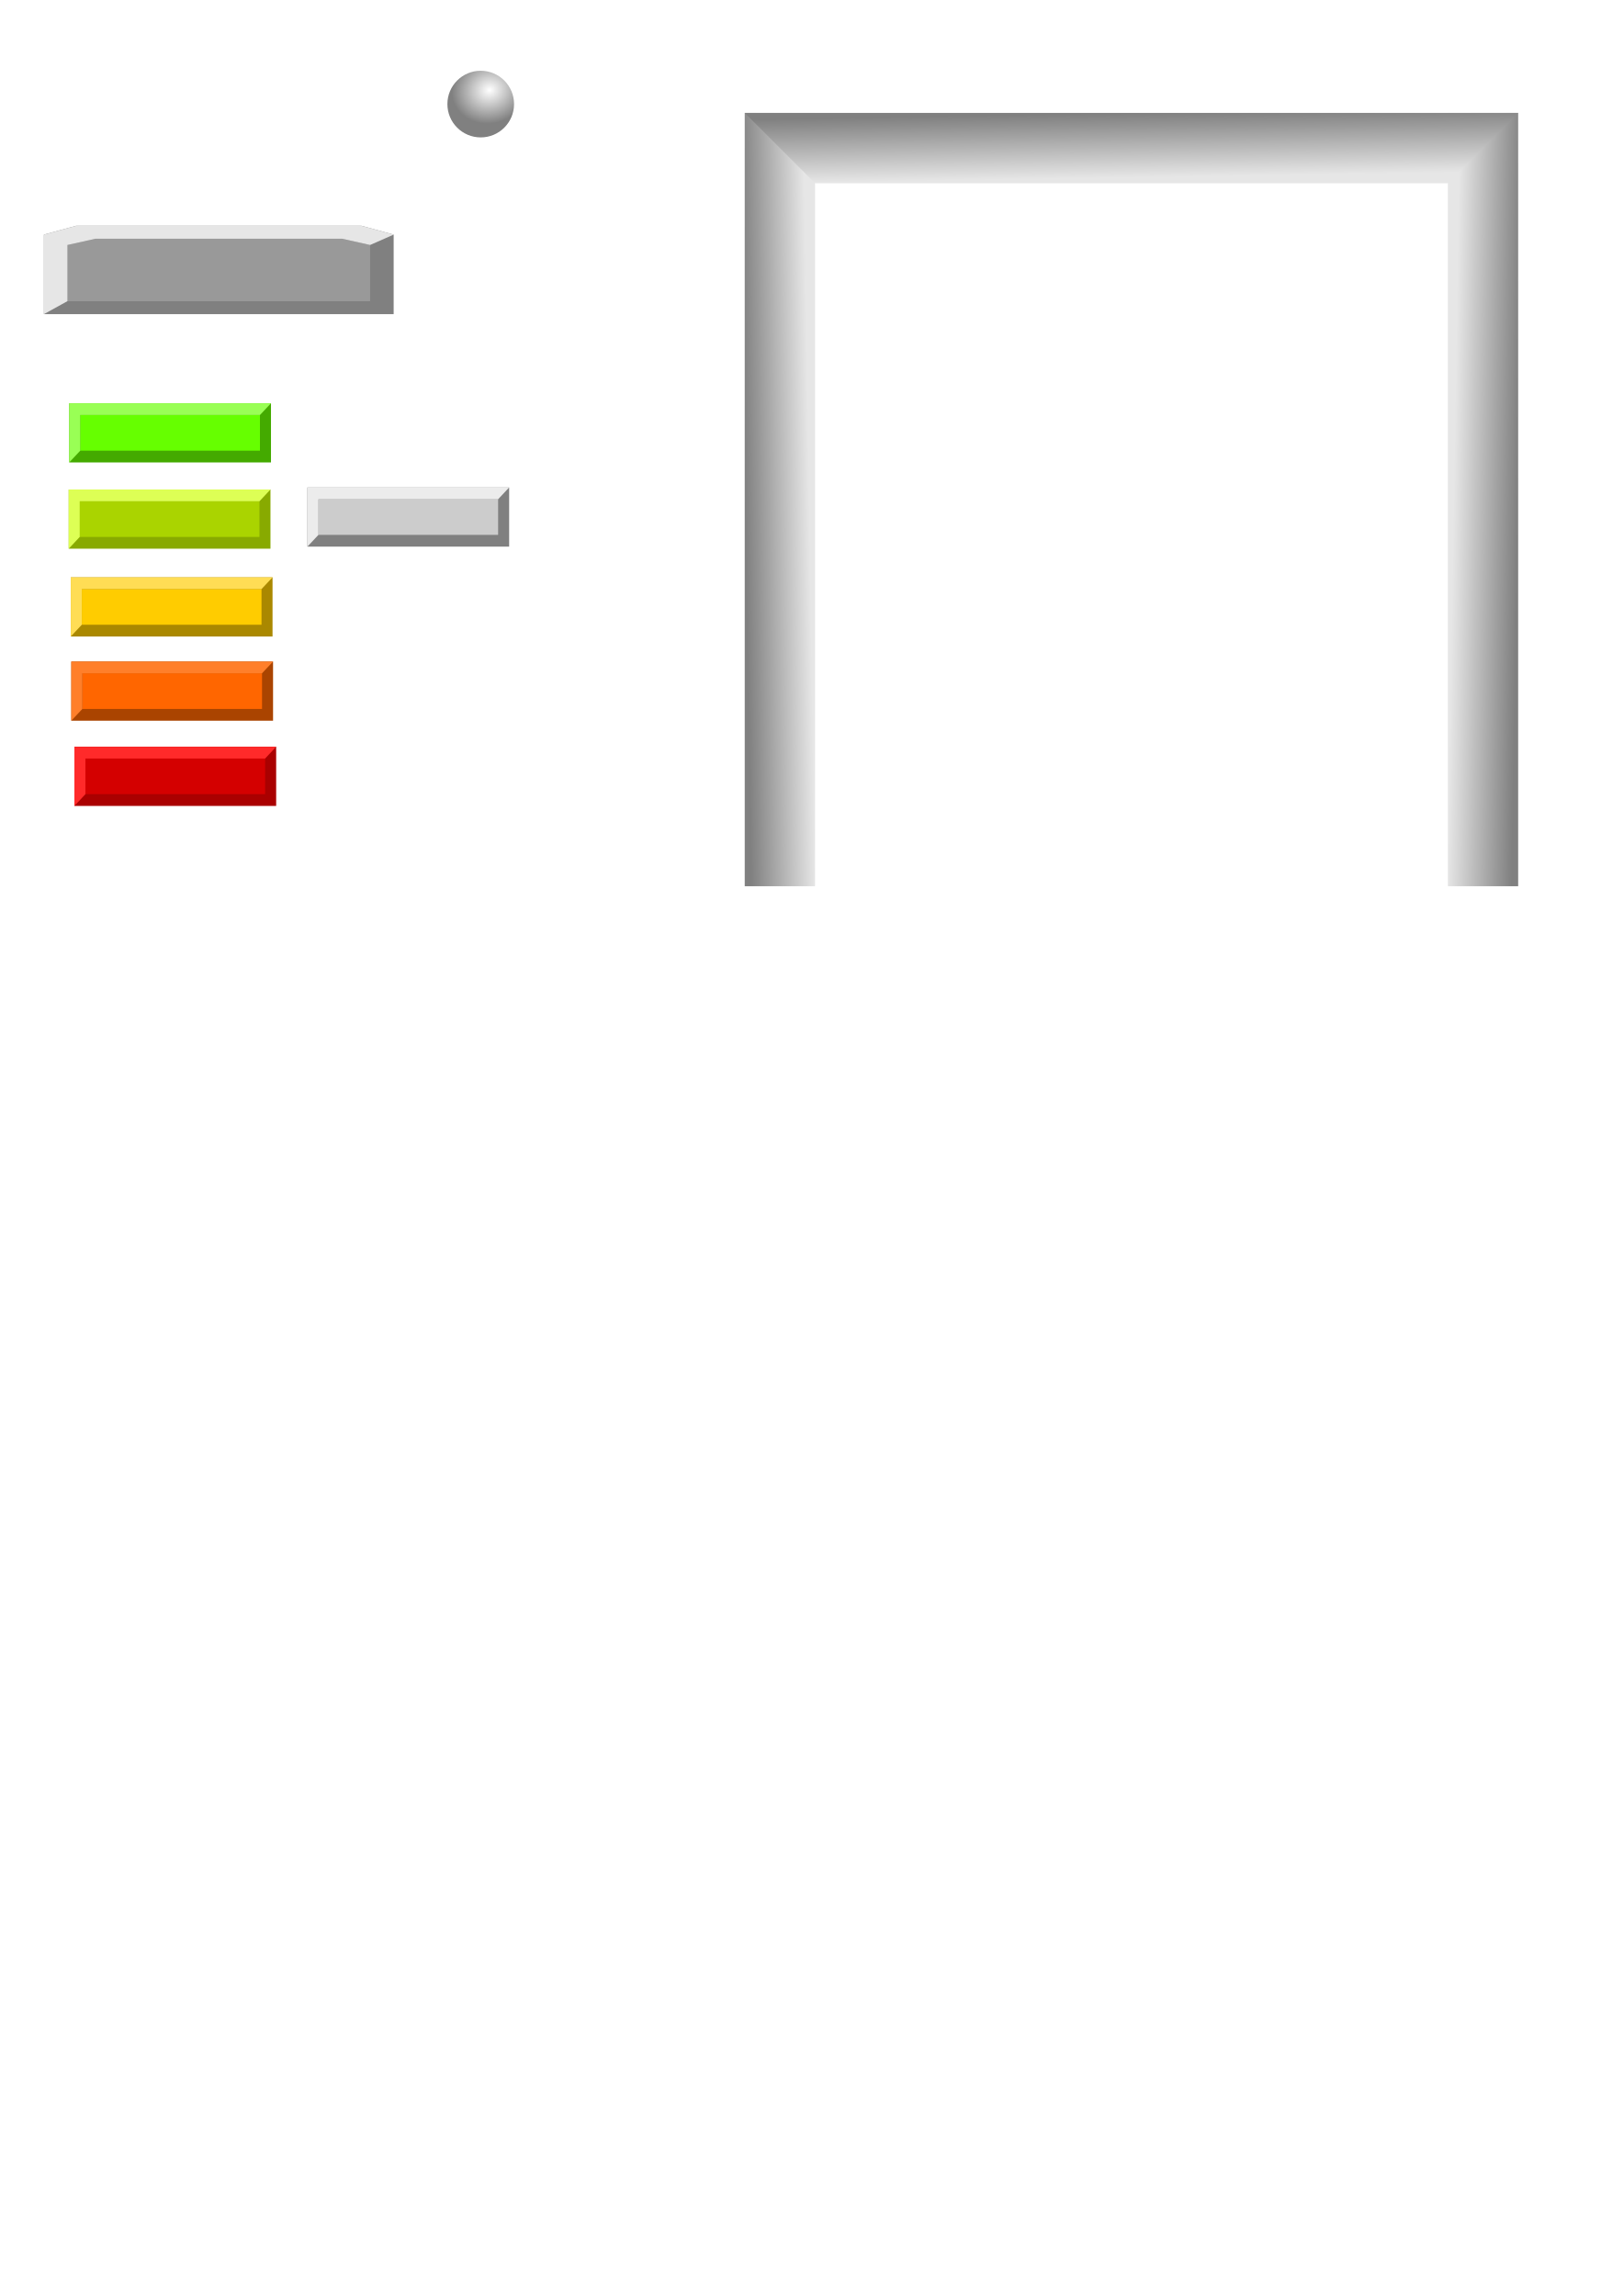
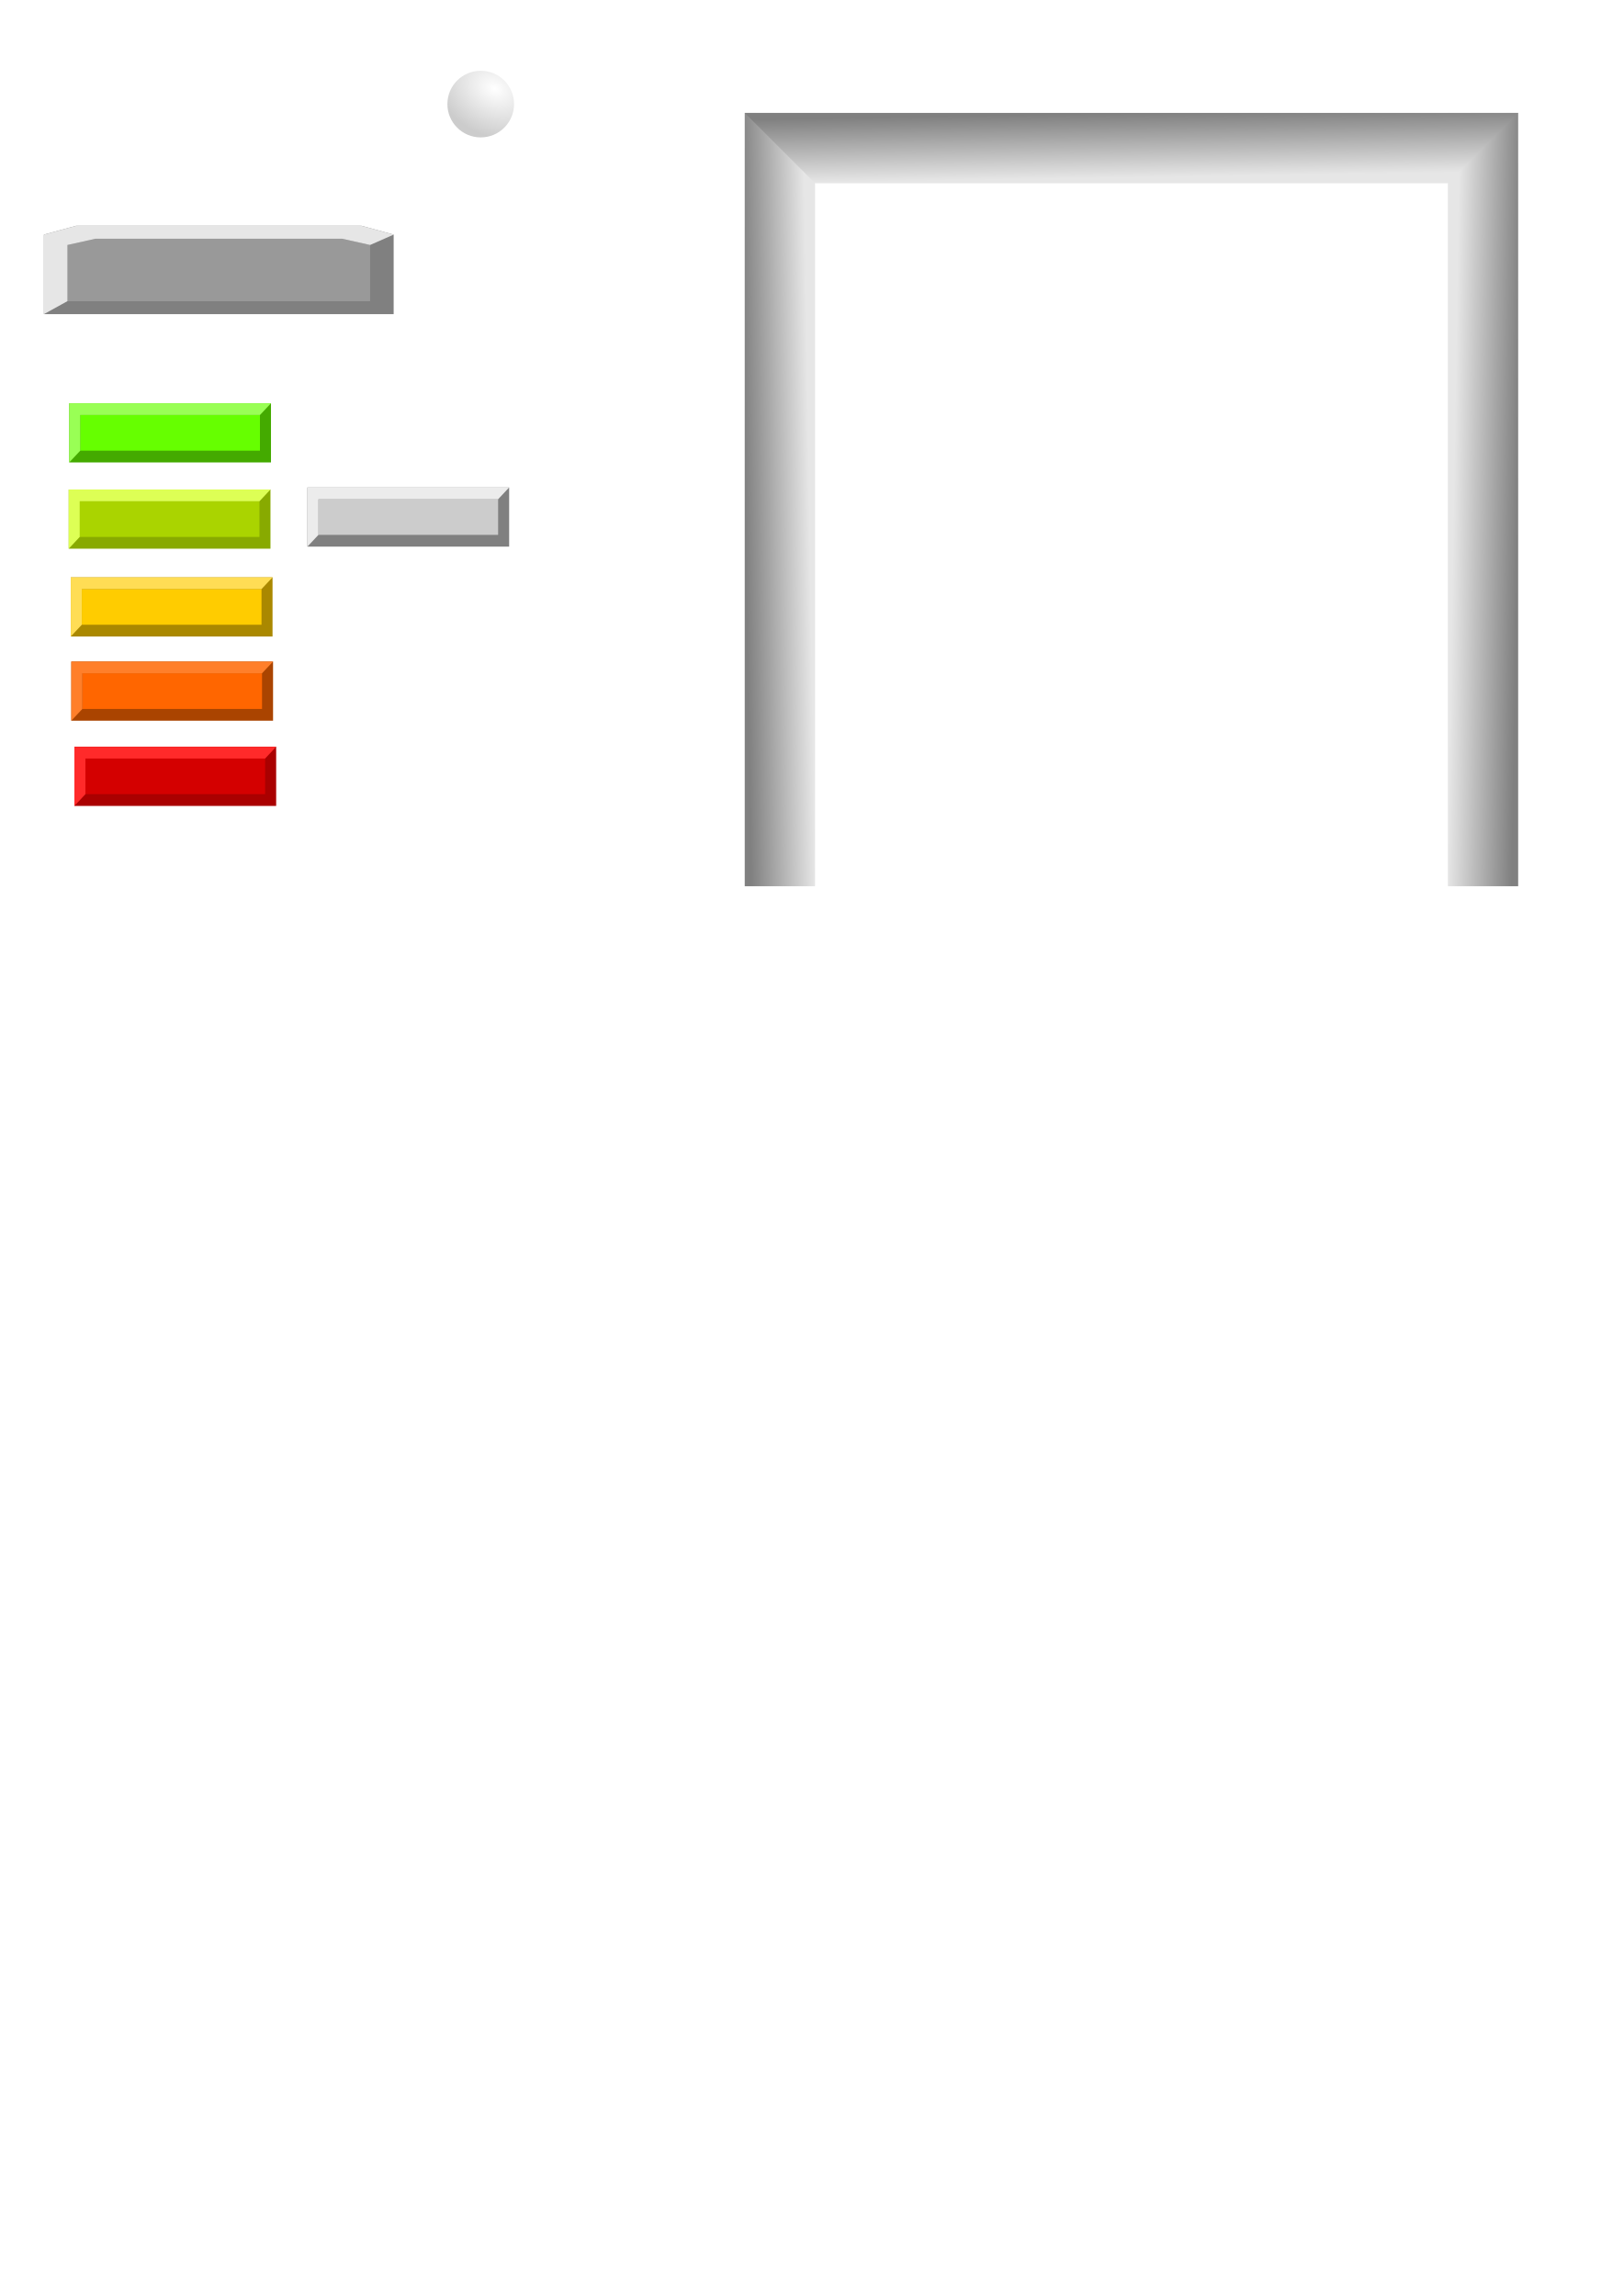
<svg xmlns="http://www.w3.org/2000/svg" xmlns:xlink="http://www.w3.org/1999/xlink" width="210mm" height="297mm" viewBox="0 0 210 297" version="1.1" id="svg8">
  <defs id="defs2">
    <linearGradient id="linearGradient1061">
      <stop style="stop-color:#808080;stop-opacity:1;" offset="0" id="stop1057" />
      <stop style="stop-color:#e6e6e6;stop-opacity:1" offset="1" id="stop1059" />
    </linearGradient>
    <linearGradient id="linearGradient1047">
      <stop style="stop-color:#ffffff;stop-opacity:1" offset="0" id="stop1043" />
-       <stop style="stop-color:#808080;stop-opacity:1" offset="1" id="stop1045" />
+       <stop style="stop-color:#cccccc;stop-opacity:1" offset="1" id="stop1045" />
    </linearGradient>
-     <radialGradient xlink:href="#linearGradient1047" id="radialGradient1049" cx="63.309" cy="11.66" fx="63.309" fy="11.66" r="4.31" gradientUnits="userSpaceOnUse" gradientTransform="matrix(-0.2521445,-0.9676896,1.100775,-0.2868217,66.438,76.26778)" />
    <linearGradient xlink:href="#linearGradient1061" id="linearGradient1063" x1="140.054" y1="21.911" x2="139.921" y2="13.596" gradientUnits="userSpaceOnUse" gradientTransform="translate(-288.0243,-36.53018)" />
    <linearGradient xlink:href="#linearGradient1061" id="linearGradient1067" gradientUnits="userSpaceOnUse" x1="140.054" y1="21.911" x2="139.921" y2="13.596" gradientTransform="translate(-77.06589,-118.243)" />
    <linearGradient xlink:href="#linearGradient1061" id="linearGradient1071" gradientUnits="userSpaceOnUse" gradientTransform="translate(-77.06589,174.4283)" x1="140.054" y1="21.911" x2="139.921" y2="13.596" />
+     <radialGradient xlink:href="#linearGradient1047" id="radialGradient875" cx="63.338" cy="11.483" fx="63.338" fy="11.483" r="4.31" gradientUnits="userSpaceOnUse" gradientTransform="matrix(-0.6551947,1.251596,-1.68458,-0.8818562,124.8199,-57.68907)" />
  </defs>
  <g id="layer1">
    <rect style="fill:#44aa00;stroke:none;stroke-width:1.057" id="rect10" width="26.094" height="7.654" x="8.954" y="52.164" />
    <rect style="fill:#66ff00;stroke:none;stroke-width:0.775" id="rect12" width="23.239" height="4.612" x="10.382" y="53.684" />
    <path style="fill:#99ff55;stroke:none;stroke-width:0.14px;stroke-linecap:butt;stroke-linejoin:miter;stroke-opacity:1" d="M 8.954,59.818 10.382,58.297 V 53.684 h 23.239 l 1.428,-1.521 H 8.954 v 7.654 0 0" id="path14" />
    <path style="fill:#808080;fill-opacity:1;stroke:none;stroke-width:0.187px;stroke-linecap:butt;stroke-linejoin:miter;stroke-opacity:1" d="M 5.679,40.635 V 30.347 L 9.866,29.199 H 46.728 l 4.186,1.148 v 10.288 z" id="path1027" />
    <path style="fill:#999999;fill-opacity:1;stroke:none;stroke-width:0.146px;stroke-linecap:butt;stroke-linejoin:miter;stroke-opacity:1" d="M 8.724,38.955 V 31.69 L 12.347,30.88 h 31.9 l 3.623,0.81 V 38.955 Z" id="path1029" />
    <path style="fill:#e6e6e6;stroke:none;stroke-width:0.187px;stroke-linecap:butt;stroke-linejoin:miter;stroke-opacity:1" d="m 8.724,38.955 -3.045,1.681 V 30.347 L 9.866,29.199 H 46.728 l 4.186,1.148 -3.045,1.343 -3.623,-0.81 H 12.347 l -3.623,0.81 z" id="path1031" />
-     <circle style="fill:url(#radialGradient1049);fill-opacity:1;stroke:none;stroke-width:2;stroke-opacity:1" id="path1033" cx="62.174" cy="13.464" r="4.31" />
+     <circle style="fill:url(#radialGradient875);fill-opacity:1;stroke:none;stroke-width:2;stroke-opacity:1" id="path1033" cx="62.174" cy="13.464" r="4.31" />
    <rect style="fill:url(#linearGradient1067);fill-opacity:1;stroke:none;stroke-width:2;stroke-opacity:1" id="rect1065" width="100.03" height="9.094" x="14.608" y="-105.414" transform="rotate(90)" />
    <rect style="fill:url(#linearGradient1071);fill-opacity:1;stroke:none;stroke-width:2;stroke-opacity:1" id="rect1069" width="100.03" height="9.094" x="14.608" y="187.257" transform="matrix(0,1,1,0,0,0)" />
    <path id="rect1055" style="fill:url(#linearGradient1063);fill-opacity:1;stroke:none;stroke-width:2;stroke-opacity:1" transform="scale(-1)" d="m -187.264,-23.701 h 81.848 l 9.095,9.094 H -196.351 Z" />
    <rect style="fill:#88aa00;stroke:none;stroke-width:1.057" id="rect858" width="26.094" height="7.654" x="8.887" y="63.322" />
    <rect style="fill:#aad400;stroke:none;stroke-width:0.775" id="rect860" width="23.239" height="4.612" x="10.315" y="64.843" />
    <path style="fill:#ddff55;stroke:none;stroke-width:0.14px;stroke-linecap:butt;stroke-linejoin:miter;stroke-opacity:1" d="m 8.887,70.976 1.428,-1.521 v -4.612 h 23.239 l 1.428,-1.521 H 8.887 v 7.654 0 0" id="path862" />
    <rect style="fill:#aa8800;stroke:none;stroke-width:1.057" id="rect864" width="26.094" height="7.654" x="9.154" y="74.681" />
    <rect style="fill:#ffcc00;stroke:none;stroke-width:0.775" id="rect866" width="23.239" height="4.612" x="10.582" y="76.202" />
    <path style="fill:#ffdd55;stroke:none;stroke-width:0.14px;stroke-linecap:butt;stroke-linejoin:miter;stroke-opacity:1" d="M 9.154,82.335 10.582,80.814 v -4.612 h 23.239 l 1.428,-1.521 H 9.154 v 7.654 0 0" id="path868" />
    <rect style="fill:#aa4400;stroke:none;stroke-width:1.057" id="rect870" width="26.094" height="7.654" x="9.221" y="85.573" />
    <rect style="fill:#ff6600;stroke:none;stroke-width:0.775" id="rect872" width="23.239" height="4.612" x="10.649" y="87.093" />
    <path style="fill:#ff7f2a;stroke:none;stroke-width:0.14px;stroke-linecap:butt;stroke-linejoin:miter;stroke-opacity:1" d="M 9.221,93.226 10.649,91.706 V 87.093 h 23.239 l 1.428,-1.521 H 9.221 v 7.654 0 0" id="path874" />
    <rect style="fill:#aa0000;stroke:none;stroke-width:1.057" id="rect876" width="26.094" height="7.654" x="9.622" y="96.597" />
    <rect style="fill:#d40000;stroke:none;stroke-width:0.775" id="rect878" width="23.239" height="4.612" x="11.05" y="98.118" />
    <path style="fill:#ff2a2a;stroke:none;stroke-width:0.14px;stroke-linecap:butt;stroke-linejoin:miter;stroke-opacity:1" d="m 9.622,104.251 1.428,-1.521 V 98.118 H 34.289 L 35.717,96.597 H 9.622 v 7.654 0 0" id="path880" />
    <rect style="fill:#808080;stroke:none;stroke-width:1.057" id="rect882" width="26.094" height="7.654" x="39.757" y="63.055" />
    <rect style="fill:#cccccc;stroke:none;stroke-width:0.775" id="rect884" width="23.239" height="4.612" x="41.185" y="64.576" />
    <path style="fill:#ececec;stroke:none;stroke-width:0.14px;stroke-linecap:butt;stroke-linejoin:miter;stroke-opacity:1" d="m 39.757,70.709 1.428,-1.521 v -4.612 h 23.239 l 1.428,-1.521 H 39.757 v 7.654 0 0" id="path886" />
  </g>
</svg>
